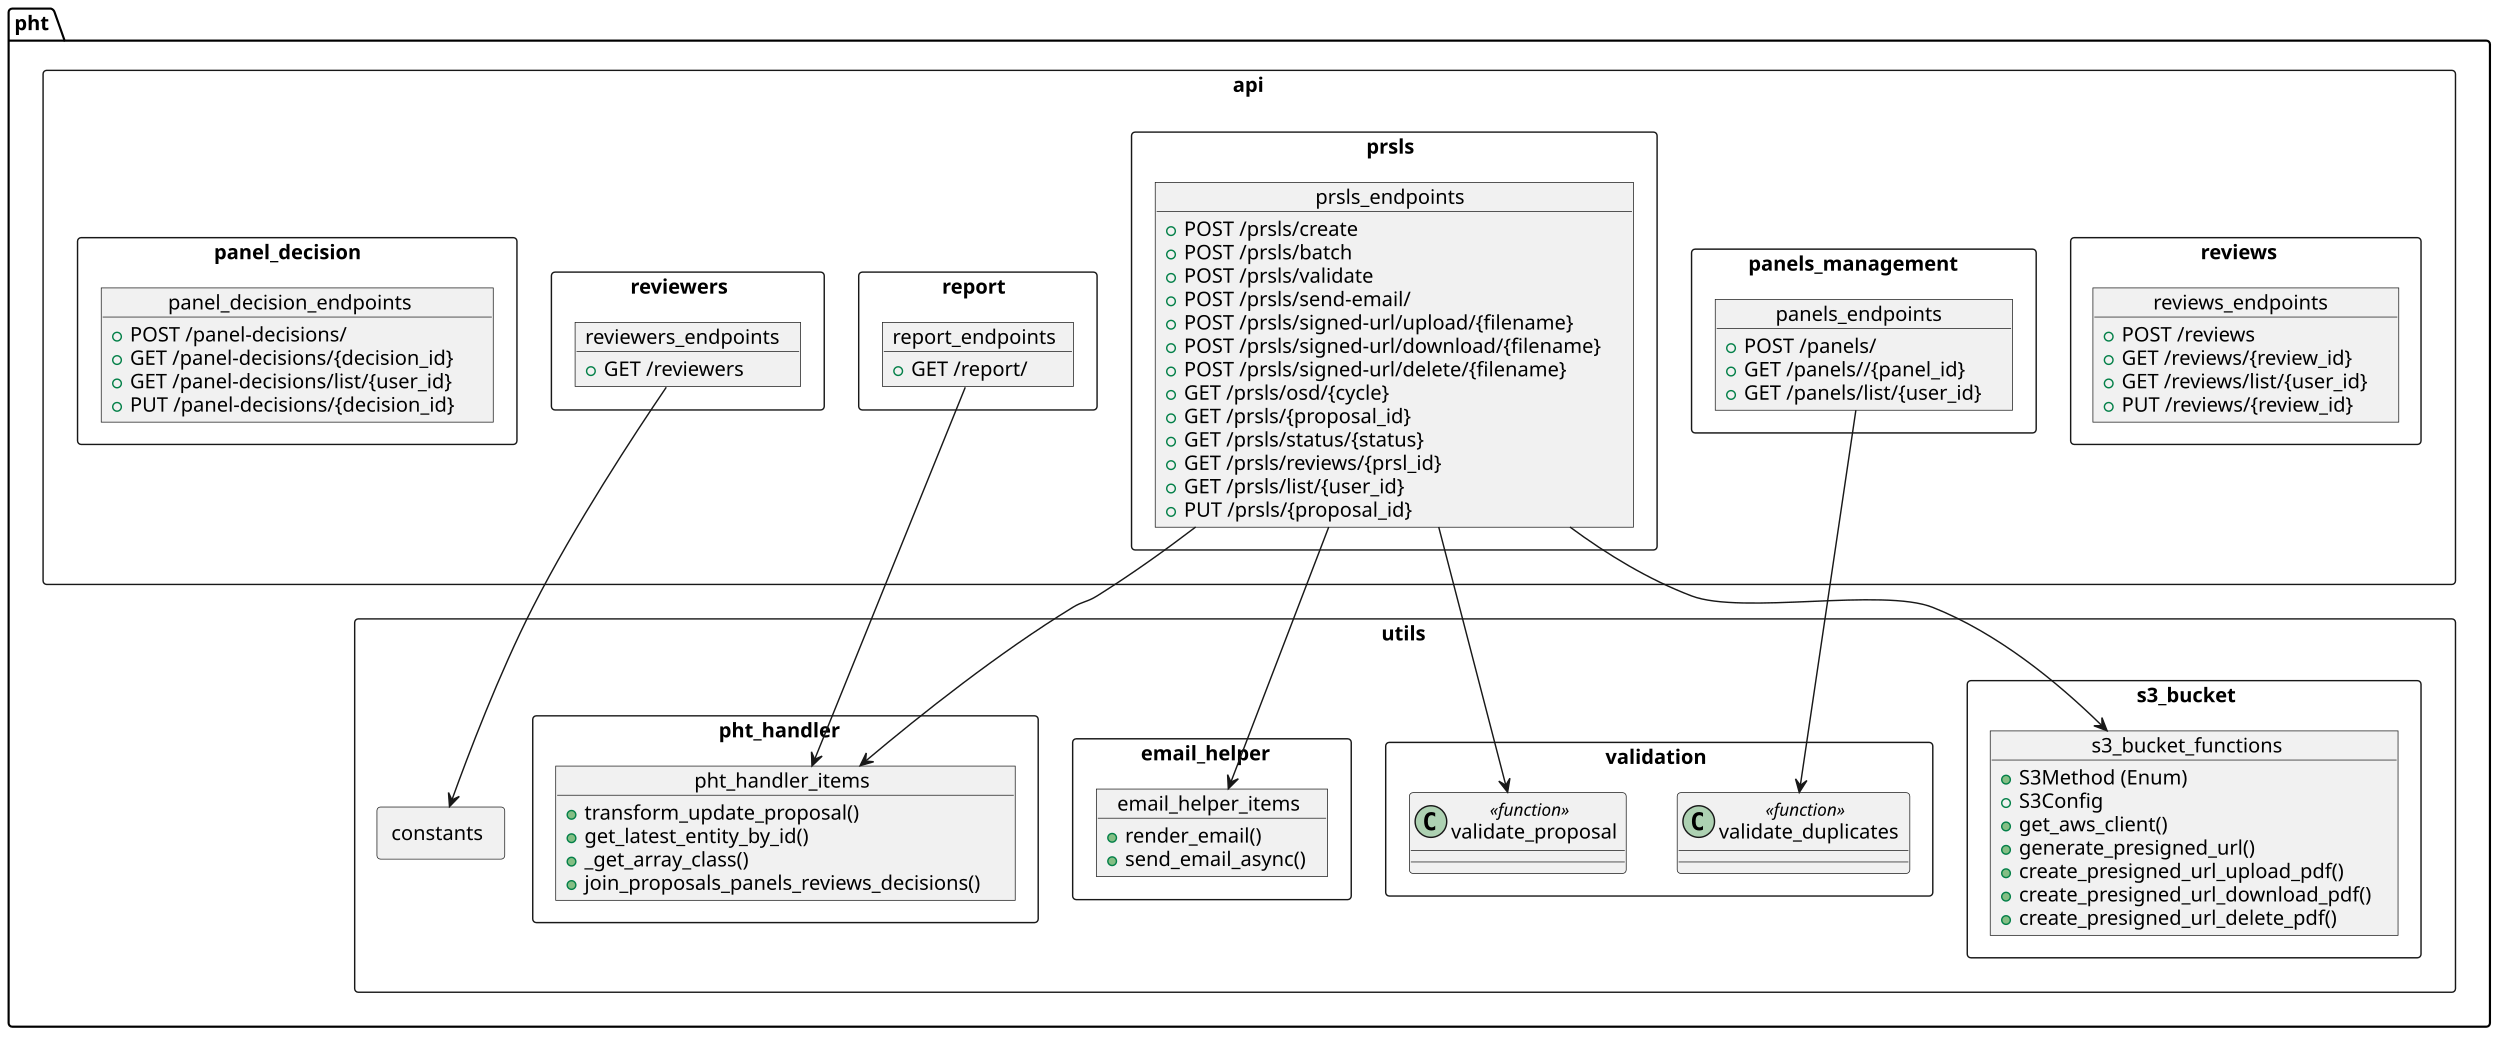
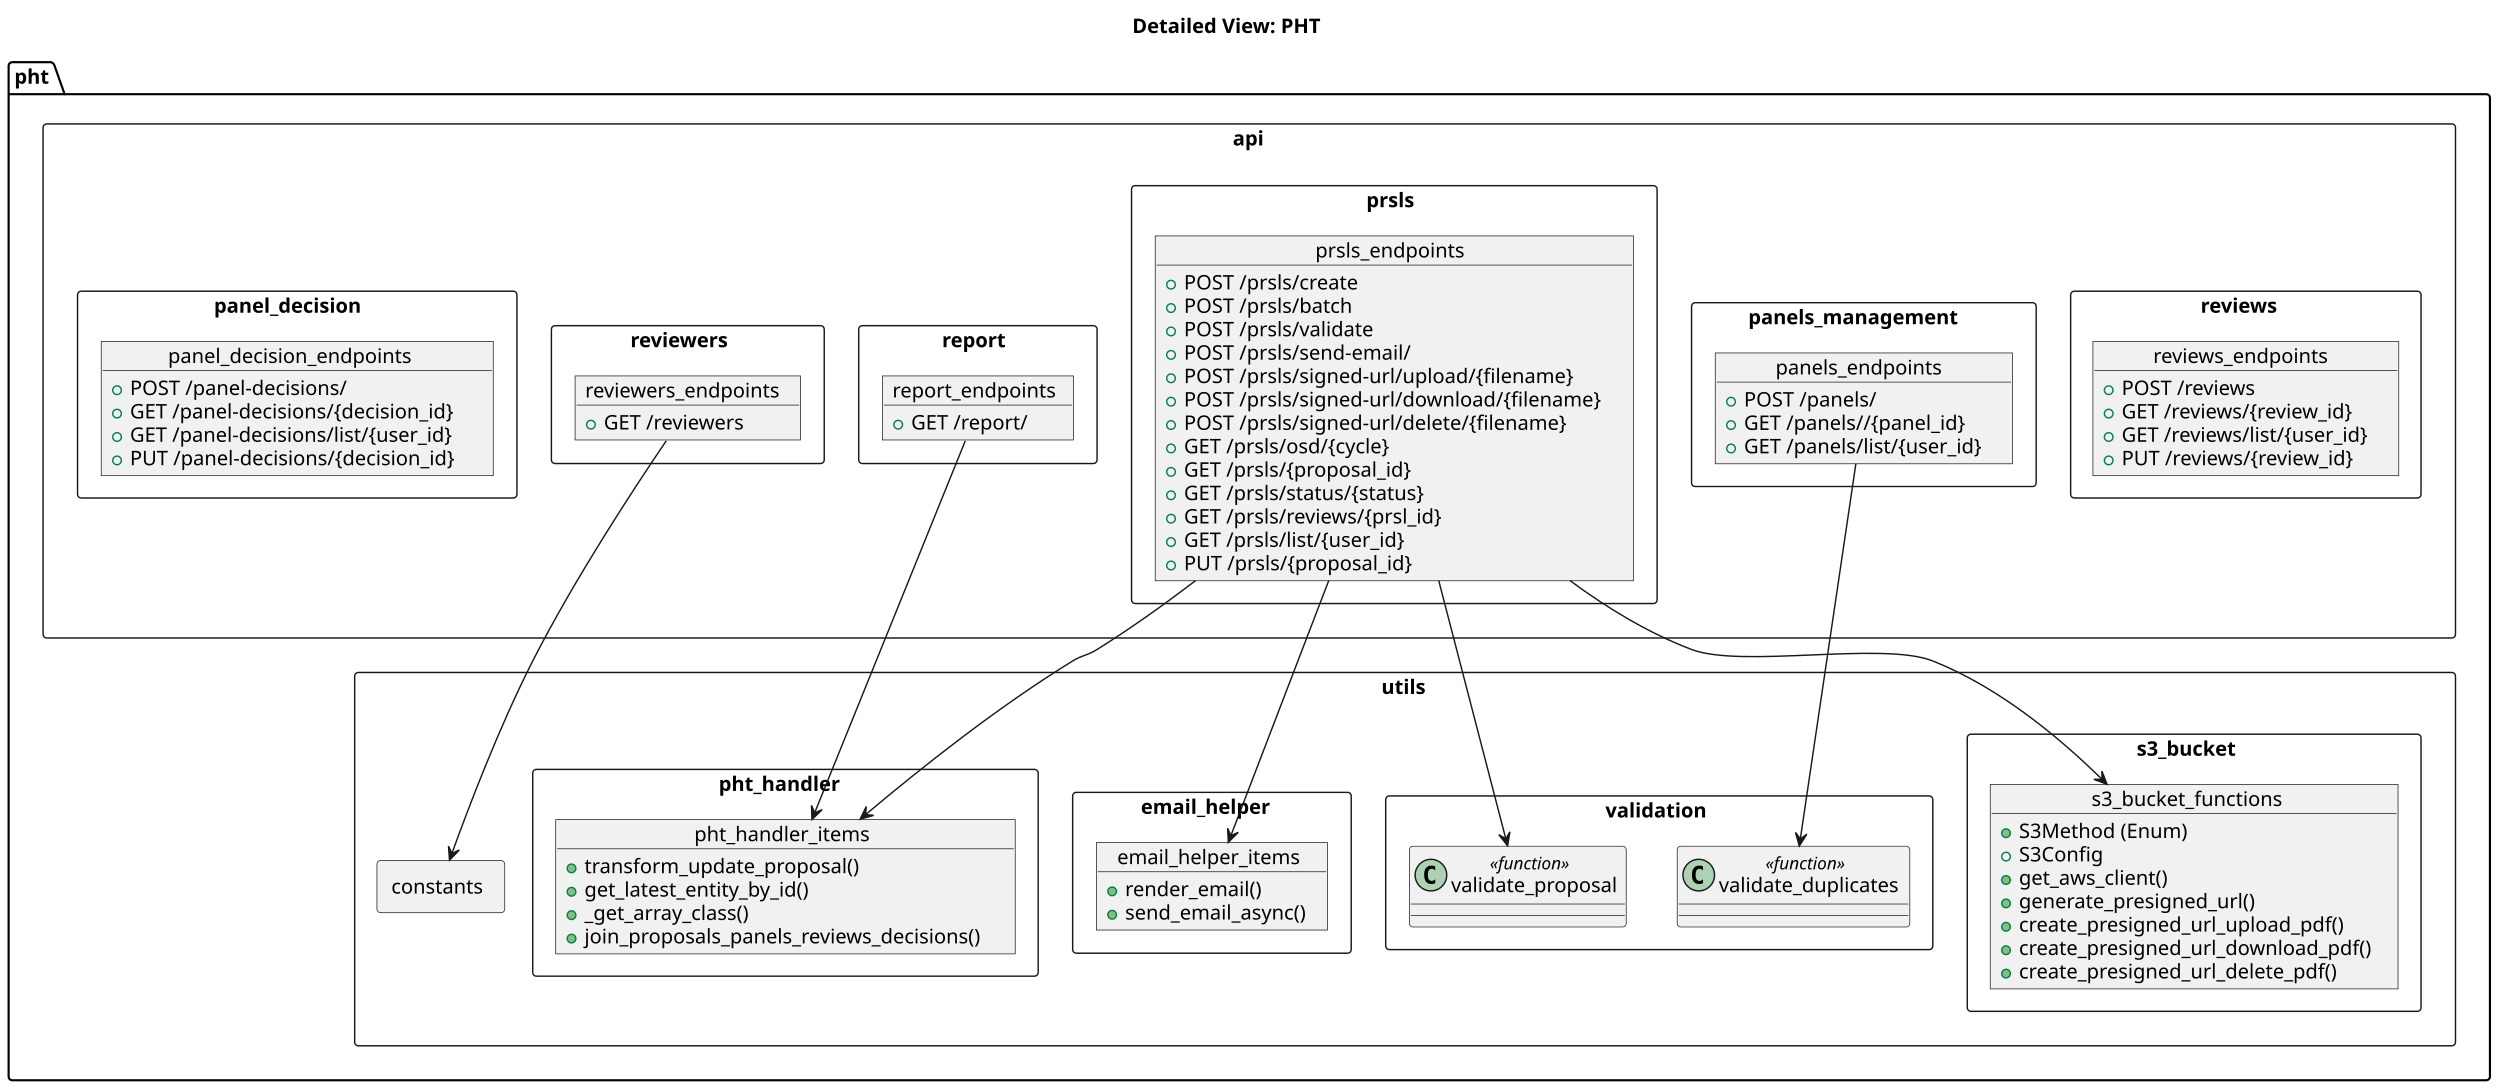
- <svg xmlns="http://www.w3.org/2000/svg" contentStyleType="text/css" height="722px" preserveAspectRatio="none" style="width:1741px;height:722px;background:#FFFFFF;" version="1.1" viewBox="0 0 1741 722" width="1741px" zoomAndPan="magnify">
+ <svg xmlns="http://www.w3.org/2000/svg" contentStyleType="text/css" height="759px" preserveAspectRatio="none" style="width:1741px;height:759px;background:#FFFFFF;" version="1.1" viewBox="0 0 1741 759" width="1741px" zoomAndPan="magnify">
  <defs />
  <g>
+     <text fill="#000000" font-family="sans-serif" font-size="14" font-weight="bold" lengthAdjust="spacing" textLength="150" x="788.5" y="22.995">Detailed View: PHT</text>
    <g id="cluster_pht_pkg">
-       <path d="M8.5,6 L35.5,6 A3.75,3.75 0 0 1 38,8.5 L45,28.297 L1731.5,28.297 A2.5,2.5 0 0 1 1734,30.797 L1734,712.5 A2.5,2.5 0 0 1 1731.5,715 L8.5,715 A2.5,2.5 0 0 1 6,712.5 L6,8.5 A2.5,2.5 0 0 1 8.5,6 " fill="none" style="stroke:#000000;stroke-width:1.5;" />
-       <line style="stroke:#000000;stroke-width:1.5;" x1="6" x2="45" y1="28.297" y2="28.297" />
-       <text fill="#000000" font-family="sans-serif" font-size="14" font-weight="bold" lengthAdjust="spacing" textLength="26" x="10" y="20.995">pht</text>
+       <path d="M8.5,43.297 L35.5,43.297 A3.75,3.75 0 0 1 38,45.797 L45,65.594 L1731.5,65.594 A2.5,2.5 0 0 1 1734,68.094 L1734,749.797 A2.5,2.5 0 0 1 1731.5,752.297 L8.5,752.297 A2.5,2.5 0 0 1 6,749.797 L6,45.797 A2.5,2.5 0 0 1 8.5,43.297 " fill="none" style="stroke:#000000;stroke-width:1.5;" />
+       <line style="stroke:#000000;stroke-width:1.5;" x1="6" x2="45" y1="65.594" y2="65.594" />
+       <text fill="#000000" font-family="sans-serif" font-size="14" font-weight="bold" lengthAdjust="spacing" textLength="26" x="10" y="58.292">pht</text>
    </g>
    <g id="cluster_api">
-       <rect fill="none" height="358" rx="2.5" ry="2.5" style="stroke:#181818;stroke-width:1.0;" width="1680" x="30" y="49" />
-       <text fill="#000000" font-family="sans-serif" font-size="14" font-weight="bold" lengthAdjust="spacing" textLength="23" x="858.5" y="63.995">api</text>
+       <rect fill="none" height="358" rx="2.5" ry="2.5" style="stroke:#181818;stroke-width:1.0;" width="1680" x="30" y="86.297" />
+       <text fill="#000000" font-family="sans-serif" font-size="14" font-weight="bold" lengthAdjust="spacing" textLength="23" x="858.5" y="101.292">api</text>
    </g>
    <g id="cluster_panel_decision">
-       <rect fill="none" height="144" rx="2.5" ry="2.5" style="stroke:#181818;stroke-width:1.0;" width="306" x="54" y="165.5" />
-       <text fill="#000000" font-family="sans-serif" font-size="14" font-weight="bold" lengthAdjust="spacing" textLength="116" x="149" y="180.495">panel_decision</text>
+       <rect fill="none" height="144" rx="2.5" ry="2.5" style="stroke:#181818;stroke-width:1.0;" width="306" x="54" y="202.797" />
+       <text fill="#000000" font-family="sans-serif" font-size="14" font-weight="bold" lengthAdjust="spacing" textLength="116" x="149" y="217.792">panel_decision</text>
    </g>
    <g id="cluster_panels_management">
-       <rect fill="none" height="128" rx="2.5" ry="2.5" style="stroke:#181818;stroke-width:1.0;" width="240" x="1178" y="173.5" />
-       <text fill="#000000" font-family="sans-serif" font-size="14" font-weight="bold" lengthAdjust="spacing" textLength="161" x="1217.5" y="188.495">panels_management</text>
+       <rect fill="none" height="128" rx="2.5" ry="2.5" style="stroke:#181818;stroke-width:1.0;" width="240" x="1178" y="210.797" />
+       <text fill="#000000" font-family="sans-serif" font-size="14" font-weight="bold" lengthAdjust="spacing" textLength="161" x="1217.5" y="225.792">panels_management</text>
    </g>
    <g id="cluster_prsls">
-       <rect fill="none" height="291" rx="2.5" ry="2.5" style="stroke:#181818;stroke-width:1.0;" width="366" x="788" y="92" />
-       <text fill="#000000" font-family="sans-serif" font-size="14" font-weight="bold" lengthAdjust="spacing" textLength="39" x="951.5" y="106.995">prsls</text>
+       <rect fill="none" height="291" rx="2.5" ry="2.5" style="stroke:#181818;stroke-width:1.0;" width="366" x="788" y="129.297" />
+       <text fill="#000000" font-family="sans-serif" font-size="14" font-weight="bold" lengthAdjust="spacing" textLength="39" x="951.5" y="144.292">prsls</text>
    </g>
    <g id="cluster_report">
-       <rect fill="none" height="96" rx="2.5" ry="2.5" style="stroke:#181818;stroke-width:1.0;" width="166" x="598" y="189.5" />
-       <text fill="#000000" font-family="sans-serif" font-size="14" font-weight="bold" lengthAdjust="spacing" textLength="50" x="656" y="204.495">report</text>
+       <rect fill="none" height="96" rx="2.5" ry="2.5" style="stroke:#181818;stroke-width:1.0;" width="166" x="598" y="226.797" />
+       <text fill="#000000" font-family="sans-serif" font-size="14" font-weight="bold" lengthAdjust="spacing" textLength="50" x="656" y="241.792">report</text>
    </g>
    <g id="cluster_reviewers">
-       <rect fill="none" height="96" rx="2.5" ry="2.5" style="stroke:#181818;stroke-width:1.0;" width="190" x="384" y="189.5" />
-       <text fill="#000000" font-family="sans-serif" font-size="14" font-weight="bold" lengthAdjust="spacing" textLength="80" x="439" y="204.495">reviewers</text>
+       <rect fill="none" height="96" rx="2.5" ry="2.5" style="stroke:#181818;stroke-width:1.0;" width="190" x="384" y="226.797" />
+       <text fill="#000000" font-family="sans-serif" font-size="14" font-weight="bold" lengthAdjust="spacing" textLength="80" x="439" y="241.792">reviewers</text>
    </g>
    <g id="cluster_reviews">
-       <rect fill="none" height="144" rx="2.5" ry="2.5" style="stroke:#181818;stroke-width:1.0;" width="244" x="1442" y="165.5" />
-       <text fill="#000000" font-family="sans-serif" font-size="14" font-weight="bold" lengthAdjust="spacing" textLength="63" x="1532.5" y="180.495">reviews</text>
+       <rect fill="none" height="144" rx="2.5" ry="2.5" style="stroke:#181818;stroke-width:1.0;" width="244" x="1442" y="202.797" />
+       <text fill="#000000" font-family="sans-serif" font-size="14" font-weight="bold" lengthAdjust="spacing" textLength="63" x="1532.5" y="217.792">reviews</text>
    </g>
    <g id="cluster_utils">
-       <rect fill="none" height="260" rx="2.5" ry="2.5" style="stroke:#181818;stroke-width:1.0;" width="1463" x="247" y="431" />
-       <text fill="#000000" font-family="sans-serif" font-size="14" font-weight="bold" lengthAdjust="spacing" textLength="33" x="962" y="445.995">utils</text>
+       <rect fill="none" height="260" rx="2.5" ry="2.5" style="stroke:#181818;stroke-width:1.0;" width="1463" x="247" y="468.297" />
+       <text fill="#000000" font-family="sans-serif" font-size="14" font-weight="bold" lengthAdjust="spacing" textLength="33" x="962" y="483.292">utils</text>
    </g>
    <g id="cluster_email_helper">
-       <rect fill="none" height="112" rx="2.5" ry="2.5" style="stroke:#181818;stroke-width:1.0;" width="194" x="747" y="514.5" />
-       <text fill="#000000" font-family="sans-serif" font-size="14" font-weight="bold" lengthAdjust="spacing" textLength="99" x="794.5" y="529.495">email_helper</text>
+       <rect fill="none" height="112" rx="2.5" ry="2.5" style="stroke:#181818;stroke-width:1.0;" width="194" x="747" y="551.797" />
+       <text fill="#000000" font-family="sans-serif" font-size="14" font-weight="bold" lengthAdjust="spacing" textLength="99" x="794.5" y="566.792">email_helper</text>
    </g>
    <g id="cluster_pht_handler">
-       <rect fill="none" height="144" rx="2.5" ry="2.5" style="stroke:#181818;stroke-width:1.0;" width="352" x="371" y="498.5" />
-       <text fill="#000000" font-family="sans-serif" font-size="14" font-weight="bold" lengthAdjust="spacing" textLength="93" x="500.5" y="513.495">pht_handler</text>
+       <rect fill="none" height="144" rx="2.5" ry="2.5" style="stroke:#181818;stroke-width:1.0;" width="352" x="371" y="535.797" />
+       <text fill="#000000" font-family="sans-serif" font-size="14" font-weight="bold" lengthAdjust="spacing" textLength="93" x="500.5" y="550.792">pht_handler</text>
    </g>
    <g id="cluster_s3_bucket">
-       <rect fill="none" height="193" rx="2.5" ry="2.5" style="stroke:#181818;stroke-width:1.0;" width="316" x="1370" y="474" />
-       <text fill="#000000" font-family="sans-serif" font-size="14" font-weight="bold" lengthAdjust="spacing" textLength="80" x="1488" y="488.995">s3_bucket</text>
+       <rect fill="none" height="193" rx="2.5" ry="2.5" style="stroke:#181818;stroke-width:1.0;" width="316" x="1370" y="511.297" />
+       <text fill="#000000" font-family="sans-serif" font-size="14" font-weight="bold" lengthAdjust="spacing" textLength="80" x="1488" y="526.292">s3_bucket</text>
    </g>
    <g id="cluster_validation">
-       <rect fill="none" height="107" rx="2.5" ry="2.5" style="stroke:#181818;stroke-width:1.0;" width="381" x="965" y="517" />
-       <text fill="#000000" font-family="sans-serif" font-size="14" font-weight="bold" lengthAdjust="spacing" textLength="75" x="1118" y="531.995">validation</text>
+       <rect fill="none" height="107" rx="2.5" ry="2.5" style="stroke:#181818;stroke-width:1.0;" width="381" x="965" y="554.297" />
+       <text fill="#000000" font-family="sans-serif" font-size="14" font-weight="bold" lengthAdjust="spacing" textLength="75" x="1118" y="569.292">validation</text>
    </g>
    <g id="elem_panel_decision_endpoints">
-       <rect fill="#F1F1F1" height="93.484" style="stroke:#181818;stroke-width:0.5;" width="273" x="70.5" y="200.5" />
-       <text fill="#000000" font-family="sans-serif" font-size="14" lengthAdjust="spacing" textLength="180" x="117" y="215.495">panel_decision_endpoints</text>
-       <line style="stroke:#181818;stroke-width:0.5;" x1="71.5" x2="342.5" y1="220.797" y2="220.797" />
-       <ellipse cx="81.5" cy="234.445" fill="none" rx="3" ry="3" style="stroke:#038048;stroke-width:1.0;" />
-       <text fill="#000000" font-family="sans-serif" font-size="14" lengthAdjust="spacing" textLength="161" x="90.5" y="237.792">POST /panel-decisions/</text>
-       <ellipse cx="81.5" cy="250.742" fill="none" rx="3" ry="3" style="stroke:#038048;stroke-width:1.0;" />
-       <text fill="#000000" font-family="sans-serif" font-size="14" lengthAdjust="spacing" textLength="247" x="90.5" y="254.089">GET /panel-decisions/{decision_id}</text>
-       <ellipse cx="81.5" cy="267.039" fill="none" rx="3" ry="3" style="stroke:#038048;stroke-width:1.0;" />
-       <text fill="#000000" font-family="sans-serif" font-size="14" lengthAdjust="spacing" textLength="244" x="90.5" y="270.386">GET /panel-decisions/list/{user_id}</text>
-       <ellipse cx="81.5" cy="283.336" fill="none" rx="3" ry="3" style="stroke:#038048;stroke-width:1.0;" />
-       <text fill="#000000" font-family="sans-serif" font-size="14" lengthAdjust="spacing" textLength="246" x="90.5" y="286.683">PUT /panel-decisions/{decision_id}</text>
+       <rect fill="#F1F1F1" height="93.484" style="stroke:#181818;stroke-width:0.5;" width="273" x="70.5" y="237.797" />
+       <text fill="#000000" font-family="sans-serif" font-size="14" lengthAdjust="spacing" textLength="180" x="117" y="252.792">panel_decision_endpoints</text>
+       <line style="stroke:#181818;stroke-width:0.5;" x1="71.5" x2="342.5" y1="258.094" y2="258.094" />
+       <ellipse cx="81.5" cy="271.742" fill="none" rx="3" ry="3" style="stroke:#038048;stroke-width:1.0;" />
+       <text fill="#000000" font-family="sans-serif" font-size="14" lengthAdjust="spacing" textLength="161" x="90.5" y="275.089">POST /panel-decisions/</text>
+       <ellipse cx="81.5" cy="288.039" fill="none" rx="3" ry="3" style="stroke:#038048;stroke-width:1.0;" />
+       <text fill="#000000" font-family="sans-serif" font-size="14" lengthAdjust="spacing" textLength="247" x="90.5" y="291.386">GET /panel-decisions/{decision_id}</text>
+       <ellipse cx="81.5" cy="304.336" fill="none" rx="3" ry="3" style="stroke:#038048;stroke-width:1.0;" />
+       <text fill="#000000" font-family="sans-serif" font-size="14" lengthAdjust="spacing" textLength="244" x="90.5" y="307.683">GET /panel-decisions/list/{user_id}</text>
+       <ellipse cx="81.5" cy="320.633" fill="none" rx="3" ry="3" style="stroke:#038048;stroke-width:1.0;" />
+       <text fill="#000000" font-family="sans-serif" font-size="14" lengthAdjust="spacing" textLength="246" x="90.5" y="323.979">PUT /panel-decisions/{decision_id}</text>
    </g>
    <g id="elem_panels_endpoints">
-       <rect fill="#F1F1F1" height="77.188" style="stroke:#181818;stroke-width:0.5;" width="207" x="1194.5" y="208.5" />
-       <text fill="#000000" font-family="sans-serif" font-size="14" lengthAdjust="spacing" textLength="123" x="1236.5" y="223.495">panels_endpoints</text>
-       <line style="stroke:#181818;stroke-width:0.5;" x1="1195.5" x2="1400.5" y1="228.797" y2="228.797" />
-       <ellipse cx="1205.5" cy="242.445" fill="none" rx="3" ry="3" style="stroke:#038048;stroke-width:1.0;" />
-       <text fill="#000000" font-family="sans-serif" font-size="14" lengthAdjust="spacing" textLength="98" x="1214.5" y="245.792">POST /panels/</text>
-       <ellipse cx="1205.5" cy="258.742" fill="none" rx="3" ry="3" style="stroke:#038048;stroke-width:1.0;" />
-       <text fill="#000000" font-family="sans-serif" font-size="14" lengthAdjust="spacing" textLength="169" x="1214.5" y="262.089">GET /panels//{panel_id}</text>
-       <ellipse cx="1205.5" cy="275.039" fill="none" rx="3" ry="3" style="stroke:#038048;stroke-width:1.0;" />
-       <text fill="#000000" font-family="sans-serif" font-size="14" lengthAdjust="spacing" textLength="181" x="1214.5" y="278.386">GET /panels/list/{user_id}</text>
+       <rect fill="#F1F1F1" height="77.188" style="stroke:#181818;stroke-width:0.5;" width="207" x="1194.5" y="245.797" />
+       <text fill="#000000" font-family="sans-serif" font-size="14" lengthAdjust="spacing" textLength="123" x="1236.5" y="260.792">panels_endpoints</text>
+       <line style="stroke:#181818;stroke-width:0.5;" x1="1195.5" x2="1400.5" y1="266.094" y2="266.094" />
+       <ellipse cx="1205.5" cy="279.742" fill="none" rx="3" ry="3" style="stroke:#038048;stroke-width:1.0;" />
+       <text fill="#000000" font-family="sans-serif" font-size="14" lengthAdjust="spacing" textLength="98" x="1214.5" y="283.089">POST /panels/</text>
+       <ellipse cx="1205.5" cy="296.039" fill="none" rx="3" ry="3" style="stroke:#038048;stroke-width:1.0;" />
+       <text fill="#000000" font-family="sans-serif" font-size="14" lengthAdjust="spacing" textLength="169" x="1214.5" y="299.386">GET /panels//{panel_id}</text>
+       <ellipse cx="1205.5" cy="312.336" fill="none" rx="3" ry="3" style="stroke:#038048;stroke-width:1.0;" />
+       <text fill="#000000" font-family="sans-serif" font-size="14" lengthAdjust="spacing" textLength="181" x="1214.5" y="315.683">GET /panels/list/{user_id}</text>
    </g>
    <g id="elem_prsls_endpoints">
-       <rect fill="#F1F1F1" height="240.156" style="stroke:#181818;stroke-width:0.5;" width="333" x="804.5" y="127" />
-       <text fill="#000000" font-family="sans-serif" font-size="14" lengthAdjust="spacing" textLength="110" x="916" y="141.995">prsls_endpoints</text>
-       <line style="stroke:#181818;stroke-width:0.5;" x1="805.5" x2="1136.5" y1="147.297" y2="147.297" />
-       <ellipse cx="815.5" cy="160.945" fill="none" rx="3" ry="3" style="stroke:#038048;stroke-width:1.0;" />
-       <text fill="#000000" font-family="sans-serif" font-size="14" lengthAdjust="spacing" textLength="129" x="824.5" y="164.292">POST /prsls/create</text>
-       <ellipse cx="815.5" cy="177.242" fill="none" rx="3" ry="3" style="stroke:#038048;stroke-width:1.0;" />
-       <text fill="#000000" font-family="sans-serif" font-size="14" lengthAdjust="spacing" textLength="124" x="824.5" y="180.589">POST /prsls/batch</text>
-       <ellipse cx="815.5" cy="193.539" fill="none" rx="3" ry="3" style="stroke:#038048;stroke-width:1.0;" />
-       <text fill="#000000" font-family="sans-serif" font-size="14" lengthAdjust="spacing" textLength="137" x="824.5" y="196.886">POST /prsls/validate</text>
-       <ellipse cx="815.5" cy="209.836" fill="none" rx="3" ry="3" style="stroke:#038048;stroke-width:1.0;" />
-       <text fill="#000000" font-family="sans-serif" font-size="14" lengthAdjust="spacing" textLength="166" x="824.5" y="213.183">POST /prsls/send-email/</text>
-       <ellipse cx="815.5" cy="226.133" fill="none" rx="3" ry="3" style="stroke:#038048;stroke-width:1.0;" />
-       <text fill="#000000" font-family="sans-serif" font-size="14" lengthAdjust="spacing" textLength="287" x="824.5" y="229.48">POST /prsls/signed-url/upload/{filename}</text>
-       <ellipse cx="815.5" cy="242.43" fill="none" rx="3" ry="3" style="stroke:#038048;stroke-width:1.0;" />
-       <text fill="#000000" font-family="sans-serif" font-size="14" lengthAdjust="spacing" textLength="307" x="824.5" y="245.776">POST /prsls/signed-url/download/{filename}</text>
-       <ellipse cx="815.5" cy="258.727" fill="none" rx="3" ry="3" style="stroke:#038048;stroke-width:1.0;" />
-       <text fill="#000000" font-family="sans-serif" font-size="14" lengthAdjust="spacing" textLength="284" x="824.5" y="262.073">POST /prsls/signed-url/delete/{filename}</text>
-       <ellipse cx="815.5" cy="275.023" fill="none" rx="3" ry="3" style="stroke:#038048;stroke-width:1.0;" />
-       <text fill="#000000" font-family="sans-serif" font-size="14" lengthAdjust="spacing" textLength="160" x="824.5" y="278.37">GET /prsls/osd/{cycle}</text>
-       <ellipse cx="815.5" cy="291.32" fill="none" rx="3" ry="3" style="stroke:#038048;stroke-width:1.0;" />
-       <text fill="#000000" font-family="sans-serif" font-size="14" lengthAdjust="spacing" textLength="173" x="824.5" y="294.667">GET /prsls/{proposal_id}</text>
-       <ellipse cx="815.5" cy="307.617" fill="none" rx="3" ry="3" style="stroke:#038048;stroke-width:1.0;" />
-       <text fill="#000000" font-family="sans-serif" font-size="14" lengthAdjust="spacing" textLength="185" x="824.5" y="310.964">GET /prsls/status/{status}</text>
-       <ellipse cx="815.5" cy="323.914" fill="none" rx="3" ry="3" style="stroke:#038048;stroke-width:1.0;" />
-       <text fill="#000000" font-family="sans-serif" font-size="14" lengthAdjust="spacing" textLength="195" x="824.5" y="327.261">GET /prsls/reviews/{prsl_id}</text>
-       <ellipse cx="815.5" cy="340.211" fill="none" rx="3" ry="3" style="stroke:#038048;stroke-width:1.0;" />
-       <text fill="#000000" font-family="sans-serif" font-size="14" lengthAdjust="spacing" textLength="168" x="824.5" y="343.558">GET /prsls/list/{user_id}</text>
-       <ellipse cx="815.5" cy="356.508" fill="none" rx="3" ry="3" style="stroke:#038048;stroke-width:1.0;" />
-       <text fill="#000000" font-family="sans-serif" font-size="14" lengthAdjust="spacing" textLength="172" x="824.5" y="359.854">PUT /prsls/{proposal_id}</text>
+       <rect fill="#F1F1F1" height="240.156" style="stroke:#181818;stroke-width:0.5;" width="333" x="804.5" y="164.297" />
+       <text fill="#000000" font-family="sans-serif" font-size="14" lengthAdjust="spacing" textLength="110" x="916" y="179.292">prsls_endpoints</text>
+       <line style="stroke:#181818;stroke-width:0.5;" x1="805.5" x2="1136.5" y1="184.594" y2="184.594" />
+       <ellipse cx="815.5" cy="198.242" fill="none" rx="3" ry="3" style="stroke:#038048;stroke-width:1.0;" />
+       <text fill="#000000" font-family="sans-serif" font-size="14" lengthAdjust="spacing" textLength="129" x="824.5" y="201.589">POST /prsls/create</text>
+       <ellipse cx="815.5" cy="214.539" fill="none" rx="3" ry="3" style="stroke:#038048;stroke-width:1.0;" />
+       <text fill="#000000" font-family="sans-serif" font-size="14" lengthAdjust="spacing" textLength="124" x="824.5" y="217.886">POST /prsls/batch</text>
+       <ellipse cx="815.5" cy="230.836" fill="none" rx="3" ry="3" style="stroke:#038048;stroke-width:1.0;" />
+       <text fill="#000000" font-family="sans-serif" font-size="14" lengthAdjust="spacing" textLength="137" x="824.5" y="234.183">POST /prsls/validate</text>
+       <ellipse cx="815.5" cy="247.133" fill="none" rx="3" ry="3" style="stroke:#038048;stroke-width:1.0;" />
+       <text fill="#000000" font-family="sans-serif" font-size="14" lengthAdjust="spacing" textLength="166" x="824.5" y="250.48">POST /prsls/send-email/</text>
+       <ellipse cx="815.5" cy="263.43" fill="none" rx="3" ry="3" style="stroke:#038048;stroke-width:1.0;" />
+       <text fill="#000000" font-family="sans-serif" font-size="14" lengthAdjust="spacing" textLength="287" x="824.5" y="266.776">POST /prsls/signed-url/upload/{filename}</text>
+       <ellipse cx="815.5" cy="279.727" fill="none" rx="3" ry="3" style="stroke:#038048;stroke-width:1.0;" />
+       <text fill="#000000" font-family="sans-serif" font-size="14" lengthAdjust="spacing" textLength="307" x="824.5" y="283.073">POST /prsls/signed-url/download/{filename}</text>
+       <ellipse cx="815.5" cy="296.023" fill="none" rx="3" ry="3" style="stroke:#038048;stroke-width:1.0;" />
+       <text fill="#000000" font-family="sans-serif" font-size="14" lengthAdjust="spacing" textLength="284" x="824.5" y="299.37">POST /prsls/signed-url/delete/{filename}</text>
+       <ellipse cx="815.5" cy="312.32" fill="none" rx="3" ry="3" style="stroke:#038048;stroke-width:1.0;" />
+       <text fill="#000000" font-family="sans-serif" font-size="14" lengthAdjust="spacing" textLength="160" x="824.5" y="315.667">GET /prsls/osd/{cycle}</text>
+       <ellipse cx="815.5" cy="328.617" fill="none" rx="3" ry="3" style="stroke:#038048;stroke-width:1.0;" />
+       <text fill="#000000" font-family="sans-serif" font-size="14" lengthAdjust="spacing" textLength="173" x="824.5" y="331.964">GET /prsls/{proposal_id}</text>
+       <ellipse cx="815.5" cy="344.914" fill="none" rx="3" ry="3" style="stroke:#038048;stroke-width:1.0;" />
+       <text fill="#000000" font-family="sans-serif" font-size="14" lengthAdjust="spacing" textLength="185" x="824.5" y="348.261">GET /prsls/status/{status}</text>
+       <ellipse cx="815.5" cy="361.211" fill="none" rx="3" ry="3" style="stroke:#038048;stroke-width:1.0;" />
+       <text fill="#000000" font-family="sans-serif" font-size="14" lengthAdjust="spacing" textLength="195" x="824.5" y="364.558">GET /prsls/reviews/{prsl_id}</text>
+       <ellipse cx="815.5" cy="377.508" fill="none" rx="3" ry="3" style="stroke:#038048;stroke-width:1.0;" />
+       <text fill="#000000" font-family="sans-serif" font-size="14" lengthAdjust="spacing" textLength="168" x="824.5" y="380.854">GET /prsls/list/{user_id}</text>
+       <ellipse cx="815.5" cy="393.805" fill="none" rx="3" ry="3" style="stroke:#038048;stroke-width:1.0;" />
+       <text fill="#000000" font-family="sans-serif" font-size="14" lengthAdjust="spacing" textLength="172" x="824.5" y="397.151">PUT /prsls/{proposal_id}</text>
    </g>
    <g id="elem_report_endpoints">
-       <rect fill="#F1F1F1" height="44.594" style="stroke:#181818;stroke-width:0.5;" width="133" x="614.5" y="224.5" />
-       <text fill="#000000" font-family="sans-serif" font-size="14" lengthAdjust="spacing" textLength="119" x="621.5" y="239.495">report_endpoints</text>
-       <line style="stroke:#181818;stroke-width:0.5;" x1="615.5" x2="746.5" y1="244.797" y2="244.797" />
-       <ellipse cx="625.5" cy="258.445" fill="none" rx="3" ry="3" style="stroke:#038048;stroke-width:1.0;" />
-       <text fill="#000000" font-family="sans-serif" font-size="14" lengthAdjust="spacing" textLength="85" x="634.5" y="261.792">GET /report/</text>
+       <rect fill="#F1F1F1" height="44.594" style="stroke:#181818;stroke-width:0.5;" width="133" x="614.5" y="261.797" />
+       <text fill="#000000" font-family="sans-serif" font-size="14" lengthAdjust="spacing" textLength="119" x="621.5" y="276.792">report_endpoints</text>
+       <line style="stroke:#181818;stroke-width:0.5;" x1="615.5" x2="746.5" y1="282.094" y2="282.094" />
+       <ellipse cx="625.5" cy="295.742" fill="none" rx="3" ry="3" style="stroke:#038048;stroke-width:1.0;" />
+       <text fill="#000000" font-family="sans-serif" font-size="14" lengthAdjust="spacing" textLength="85" x="634.5" y="299.089">GET /report/</text>
    </g>
    <g id="elem_reviewers_endpoints">
-       <rect fill="#F1F1F1" height="44.594" style="stroke:#181818;stroke-width:0.5;" width="157" x="400.5" y="224.5" />
-       <text fill="#000000" font-family="sans-serif" font-size="14" lengthAdjust="spacing" textLength="143" x="407.5" y="239.495">reviewers_endpoints</text>
-       <line style="stroke:#181818;stroke-width:0.5;" x1="401.5" x2="556.5" y1="244.797" y2="244.797" />
-       <ellipse cx="411.5" cy="258.445" fill="none" rx="3" ry="3" style="stroke:#038048;stroke-width:1.0;" />
-       <text fill="#000000" font-family="sans-serif" font-size="14" lengthAdjust="spacing" textLength="104" x="420.5" y="261.792">GET /reviewers</text>
+       <rect fill="#F1F1F1" height="44.594" style="stroke:#181818;stroke-width:0.5;" width="157" x="400.5" y="261.797" />
+       <text fill="#000000" font-family="sans-serif" font-size="14" lengthAdjust="spacing" textLength="143" x="407.5" y="276.792">reviewers_endpoints</text>
+       <line style="stroke:#181818;stroke-width:0.5;" x1="401.5" x2="556.5" y1="282.094" y2="282.094" />
+       <ellipse cx="411.5" cy="295.742" fill="none" rx="3" ry="3" style="stroke:#038048;stroke-width:1.0;" />
+       <text fill="#000000" font-family="sans-serif" font-size="14" lengthAdjust="spacing" textLength="104" x="420.5" y="299.089">GET /reviewers</text>
    </g>
    <g id="elem_reviews_endpoints">
-       <rect fill="#F1F1F1" height="93.484" style="stroke:#181818;stroke-width:0.5;" width="213" x="1457.5" y="200.5" />
-       <text fill="#000000" font-family="sans-serif" font-size="14" lengthAdjust="spacing" textLength="129" x="1499.5" y="215.495">reviews_endpoints</text>
-       <line style="stroke:#181818;stroke-width:0.5;" x1="1458.5" x2="1669.5" y1="220.797" y2="220.797" />
-       <ellipse cx="1468.5" cy="234.445" fill="none" rx="3" ry="3" style="stroke:#038048;stroke-width:1.0;" />
-       <text fill="#000000" font-family="sans-serif" font-size="14" lengthAdjust="spacing" textLength="99" x="1477.5" y="237.792">POST /reviews</text>
-       <ellipse cx="1468.5" cy="250.742" fill="none" rx="3" ry="3" style="stroke:#038048;stroke-width:1.0;" />
-       <text fill="#000000" font-family="sans-serif" font-size="14" lengthAdjust="spacing" textLength="176" x="1477.5" y="254.089">GET /reviews/{review_id}</text>
-       <ellipse cx="1468.5" cy="267.039" fill="none" rx="3" ry="3" style="stroke:#038048;stroke-width:1.0;" />
-       <text fill="#000000" font-family="sans-serif" font-size="14" lengthAdjust="spacing" textLength="187" x="1477.5" y="270.386">GET /reviews/list/{user_id}</text>
-       <ellipse cx="1468.5" cy="283.336" fill="none" rx="3" ry="3" style="stroke:#038048;stroke-width:1.0;" />
-       <text fill="#000000" font-family="sans-serif" font-size="14" lengthAdjust="spacing" textLength="175" x="1477.5" y="286.683">PUT /reviews/{review_id}</text>
+       <rect fill="#F1F1F1" height="93.484" style="stroke:#181818;stroke-width:0.5;" width="213" x="1457.5" y="237.797" />
+       <text fill="#000000" font-family="sans-serif" font-size="14" lengthAdjust="spacing" textLength="129" x="1499.5" y="252.792">reviews_endpoints</text>
+       <line style="stroke:#181818;stroke-width:0.5;" x1="1458.5" x2="1669.5" y1="258.094" y2="258.094" />
+       <ellipse cx="1468.5" cy="271.742" fill="none" rx="3" ry="3" style="stroke:#038048;stroke-width:1.0;" />
+       <text fill="#000000" font-family="sans-serif" font-size="14" lengthAdjust="spacing" textLength="99" x="1477.5" y="275.089">POST /reviews</text>
+       <ellipse cx="1468.5" cy="288.039" fill="none" rx="3" ry="3" style="stroke:#038048;stroke-width:1.0;" />
+       <text fill="#000000" font-family="sans-serif" font-size="14" lengthAdjust="spacing" textLength="176" x="1477.5" y="291.386">GET /reviews/{review_id}</text>
+       <ellipse cx="1468.5" cy="304.336" fill="none" rx="3" ry="3" style="stroke:#038048;stroke-width:1.0;" />
+       <text fill="#000000" font-family="sans-serif" font-size="14" lengthAdjust="spacing" textLength="187" x="1477.5" y="307.683">GET /reviews/list/{user_id}</text>
+       <ellipse cx="1468.5" cy="320.633" fill="none" rx="3" ry="3" style="stroke:#038048;stroke-width:1.0;" />
+       <text fill="#000000" font-family="sans-serif" font-size="14" lengthAdjust="spacing" textLength="175" x="1477.5" y="323.979">PUT /reviews/{review_id}</text>
    </g>
    <g id="elem_email_helper_items">
-       <rect fill="#F1F1F1" height="60.891" style="stroke:#181818;stroke-width:0.5;" width="161" x="763.5" y="549.5" />
-       <text fill="#000000" font-family="sans-serif" font-size="14" lengthAdjust="spacing" textLength="132" x="778" y="564.495">email_helper_items</text>
-       <line style="stroke:#181818;stroke-width:0.5;" x1="764.5" x2="923.5" y1="569.797" y2="569.797" />
-       <ellipse cx="774.5" cy="583.445" fill="#84BE84" rx="3" ry="3" style="stroke:#038048;stroke-width:1.0;" />
-       <text fill="#000000" font-family="sans-serif" font-size="14" lengthAdjust="spacing" textLength="99" x="783.5" y="586.792">render_email()</text>
-       <ellipse cx="774.5" cy="599.742" fill="#84BE84" rx="3" ry="3" style="stroke:#038048;stroke-width:1.0;" />
-       <text fill="#000000" font-family="sans-serif" font-size="14" lengthAdjust="spacing" textLength="135" x="783.5" y="603.089">send_email_async()</text>
+       <rect fill="#F1F1F1" height="60.891" style="stroke:#181818;stroke-width:0.5;" width="161" x="763.5" y="586.797" />
+       <text fill="#000000" font-family="sans-serif" font-size="14" lengthAdjust="spacing" textLength="132" x="778" y="601.792">email_helper_items</text>
+       <line style="stroke:#181818;stroke-width:0.5;" x1="764.5" x2="923.5" y1="607.094" y2="607.094" />
+       <ellipse cx="774.5" cy="620.742" fill="#84BE84" rx="3" ry="3" style="stroke:#038048;stroke-width:1.0;" />
+       <text fill="#000000" font-family="sans-serif" font-size="14" lengthAdjust="spacing" textLength="99" x="783.5" y="624.089">render_email()</text>
+       <ellipse cx="774.5" cy="637.039" fill="#84BE84" rx="3" ry="3" style="stroke:#038048;stroke-width:1.0;" />
+       <text fill="#000000" font-family="sans-serif" font-size="14" lengthAdjust="spacing" textLength="135" x="783.5" y="640.386">send_email_async()</text>
    </g>
    <g id="elem_pht_handler_items">
-       <rect fill="#F1F1F1" height="93.484" style="stroke:#181818;stroke-width:0.5;" width="320" x="387" y="533.5" />
-       <text fill="#000000" font-family="sans-serif" font-size="14" lengthAdjust="spacing" textLength="127" x="483.5" y="548.495">pht_handler_items</text>
-       <line style="stroke:#181818;stroke-width:0.5;" x1="388" x2="706" y1="553.797" y2="553.797" />
-       <ellipse cx="398" cy="567.445" fill="#84BE84" rx="3" ry="3" style="stroke:#038048;stroke-width:1.0;" />
-       <text fill="#000000" font-family="sans-serif" font-size="14" lengthAdjust="spacing" textLength="199" x="407" y="570.792">transform_update_proposal()</text>
-       <ellipse cx="398" cy="583.742" fill="#84BE84" rx="3" ry="3" style="stroke:#038048;stroke-width:1.0;" />
-       <text fill="#000000" font-family="sans-serif" font-size="14" lengthAdjust="spacing" textLength="165" x="407" y="587.089">get_latest_entity_by_id()</text>
-       <ellipse cx="398" cy="600.039" fill="#84BE84" rx="3" ry="3" style="stroke:#038048;stroke-width:1.0;" />
-       <text fill="#000000" font-family="sans-serif" font-size="14" lengthAdjust="spacing" textLength="122" x="407" y="603.386">_get_array_class()</text>
-       <ellipse cx="398" cy="616.336" fill="#84BE84" rx="3" ry="3" style="stroke:#038048;stroke-width:1.0;" />
-       <text fill="#000000" font-family="sans-serif" font-size="14" lengthAdjust="spacing" textLength="294" x="407" y="619.683">join_proposals_panels_reviews_decisions()</text>
+       <rect fill="#F1F1F1" height="93.484" style="stroke:#181818;stroke-width:0.5;" width="320" x="387" y="570.797" />
+       <text fill="#000000" font-family="sans-serif" font-size="14" lengthAdjust="spacing" textLength="127" x="483.5" y="585.792">pht_handler_items</text>
+       <line style="stroke:#181818;stroke-width:0.5;" x1="388" x2="706" y1="591.094" y2="591.094" />
+       <ellipse cx="398" cy="604.742" fill="#84BE84" rx="3" ry="3" style="stroke:#038048;stroke-width:1.0;" />
+       <text fill="#000000" font-family="sans-serif" font-size="14" lengthAdjust="spacing" textLength="199" x="407" y="608.089">transform_update_proposal()</text>
+       <ellipse cx="398" cy="621.039" fill="#84BE84" rx="3" ry="3" style="stroke:#038048;stroke-width:1.0;" />
+       <text fill="#000000" font-family="sans-serif" font-size="14" lengthAdjust="spacing" textLength="165" x="407" y="624.386">get_latest_entity_by_id()</text>
+       <ellipse cx="398" cy="637.336" fill="#84BE84" rx="3" ry="3" style="stroke:#038048;stroke-width:1.0;" />
+       <text fill="#000000" font-family="sans-serif" font-size="14" lengthAdjust="spacing" textLength="122" x="407" y="640.683">_get_array_class()</text>
+       <ellipse cx="398" cy="653.633" fill="#84BE84" rx="3" ry="3" style="stroke:#038048;stroke-width:1.0;" />
+       <text fill="#000000" font-family="sans-serif" font-size="14" lengthAdjust="spacing" textLength="294" x="407" y="656.98">join_proposals_panels_reviews_decisions()</text>
    </g>
    <g id="elem_s3_bucket_functions">
-       <rect fill="#F1F1F1" height="142.375" style="stroke:#181818;stroke-width:0.5;" width="284" x="1386" y="509" />
-       <text fill="#000000" font-family="sans-serif" font-size="14" lengthAdjust="spacing" textLength="143" x="1456.5" y="523.995">s3_bucket_functions</text>
-       <line style="stroke:#181818;stroke-width:0.5;" x1="1387" x2="1669" y1="529.297" y2="529.297" />
-       <ellipse cx="1397" cy="542.945" fill="#84BE84" rx="3" ry="3" style="stroke:#038048;stroke-width:1.0;" />
-       <text fill="#000000" font-family="sans-serif" font-size="14" lengthAdjust="spacing" textLength="125" x="1406" y="546.292">S3Method (Enum)</text>
-       <ellipse cx="1397" cy="559.242" fill="none" rx="3" ry="3" style="stroke:#038048;stroke-width:1.0;" />
-       <text fill="#000000" font-family="sans-serif" font-size="14" lengthAdjust="spacing" textLength="62" x="1406" y="562.589">S3Config</text>
-       <ellipse cx="1397" cy="575.539" fill="#84BE84" rx="3" ry="3" style="stroke:#038048;stroke-width:1.0;" />
-       <text fill="#000000" font-family="sans-serif" font-size="14" lengthAdjust="spacing" textLength="111" x="1406" y="578.886">get_aws_client()</text>
-       <ellipse cx="1397" cy="591.836" fill="#84BE84" rx="3" ry="3" style="stroke:#038048;stroke-width:1.0;" />
-       <text fill="#000000" font-family="sans-serif" font-size="14" lengthAdjust="spacing" textLength="174" x="1406" y="595.183">generate_presigned_url()</text>
-       <ellipse cx="1397" cy="608.133" fill="#84BE84" rx="3" ry="3" style="stroke:#038048;stroke-width:1.0;" />
-       <text fill="#000000" font-family="sans-serif" font-size="14" lengthAdjust="spacing" textLength="238" x="1406" y="611.48">create_presigned_url_upload_pdf()</text>
-       <ellipse cx="1397" cy="624.43" fill="#84BE84" rx="3" ry="3" style="stroke:#038048;stroke-width:1.0;" />
-       <text fill="#000000" font-family="sans-serif" font-size="14" lengthAdjust="spacing" textLength="258" x="1406" y="627.776">create_presigned_url_download_pdf()</text>
-       <ellipse cx="1397" cy="640.727" fill="#84BE84" rx="3" ry="3" style="stroke:#038048;stroke-width:1.0;" />
-       <text fill="#000000" font-family="sans-serif" font-size="14" lengthAdjust="spacing" textLength="235" x="1406" y="644.073">create_presigned_url_delete_pdf()</text>
+       <rect fill="#F1F1F1" height="142.375" style="stroke:#181818;stroke-width:0.5;" width="284" x="1386" y="546.297" />
+       <text fill="#000000" font-family="sans-serif" font-size="14" lengthAdjust="spacing" textLength="143" x="1456.5" y="561.292">s3_bucket_functions</text>
+       <line style="stroke:#181818;stroke-width:0.5;" x1="1387" x2="1669" y1="566.594" y2="566.594" />
+       <ellipse cx="1397" cy="580.242" fill="#84BE84" rx="3" ry="3" style="stroke:#038048;stroke-width:1.0;" />
+       <text fill="#000000" font-family="sans-serif" font-size="14" lengthAdjust="spacing" textLength="125" x="1406" y="583.589">S3Method (Enum)</text>
+       <ellipse cx="1397" cy="596.539" fill="none" rx="3" ry="3" style="stroke:#038048;stroke-width:1.0;" />
+       <text fill="#000000" font-family="sans-serif" font-size="14" lengthAdjust="spacing" textLength="62" x="1406" y="599.886">S3Config</text>
+       <ellipse cx="1397" cy="612.836" fill="#84BE84" rx="3" ry="3" style="stroke:#038048;stroke-width:1.0;" />
+       <text fill="#000000" font-family="sans-serif" font-size="14" lengthAdjust="spacing" textLength="111" x="1406" y="616.183">get_aws_client()</text>
+       <ellipse cx="1397" cy="629.133" fill="#84BE84" rx="3" ry="3" style="stroke:#038048;stroke-width:1.0;" />
+       <text fill="#000000" font-family="sans-serif" font-size="14" lengthAdjust="spacing" textLength="174" x="1406" y="632.48">generate_presigned_url()</text>
+       <ellipse cx="1397" cy="645.43" fill="#84BE84" rx="3" ry="3" style="stroke:#038048;stroke-width:1.0;" />
+       <text fill="#000000" font-family="sans-serif" font-size="14" lengthAdjust="spacing" textLength="238" x="1406" y="648.776">create_presigned_url_upload_pdf()</text>
+       <ellipse cx="1397" cy="661.727" fill="#84BE84" rx="3" ry="3" style="stroke:#038048;stroke-width:1.0;" />
+       <text fill="#000000" font-family="sans-serif" font-size="14" lengthAdjust="spacing" textLength="258" x="1406" y="665.073">create_presigned_url_download_pdf()</text>
+       <ellipse cx="1397" cy="678.023" fill="#84BE84" rx="3" ry="3" style="stroke:#038048;stroke-width:1.0;" />
+       <text fill="#000000" font-family="sans-serif" font-size="14" lengthAdjust="spacing" textLength="235" x="1406" y="681.37">create_presigned_url_delete_pdf()</text>
    </g>
    <g id="elem_validate_duplicates">
-       <rect codeLine="91" fill="#F1F1F1" height="56.266" id="validate_duplicates" rx="2.5" ry="2.5" style="stroke:#181818;stroke-width:0.5;" width="162" x="1168" y="552" />
-       <ellipse cx="1183" cy="572.133" fill="#ADD1B2" rx="11" ry="11" style="stroke:#181818;stroke-width:1.0;" />
-       <path d="M1185.969,577.773 Q1185.391,578.07 1184.75,578.211 Q1184.109,578.367 1183.406,578.367 Q1180.906,578.367 1179.578,576.727 Q1178.266,575.07 1178.266,571.945 Q1178.266,568.82 1179.578,567.164 Q1180.906,565.508 1183.406,565.508 Q1184.109,565.508 1184.75,565.664 Q1185.406,565.82 1185.969,566.117 L1185.969,568.836 Q1185.344,568.258 1184.75,567.992 Q1184.156,567.711 1183.531,567.711 Q1182.188,567.711 1181.5,568.789 Q1180.812,569.852 1180.812,571.945 Q1180.812,574.039 1181.5,575.117 Q1182.188,576.18 1183.531,576.18 Q1184.156,576.18 1184.75,575.914 Q1185.344,575.633 1185.969,575.055 L1185.969,577.773 Z " fill="#000000" />
-       <text fill="#000000" font-family="sans-serif" font-size="12" font-style="italic" lengthAdjust="spacing" textLength="65" x="1229.5" y="568.139">«function»</text>
-       <text fill="#000000" font-family="sans-serif" font-size="14" lengthAdjust="spacing" textLength="130" x="1197" y="583.964">validate_duplicates</text>
-       <line style="stroke:#181818;stroke-width:0.5;" x1="1169" x2="1329" y1="592.266" y2="592.266" />
-       <line style="stroke:#181818;stroke-width:0.5;" x1="1169" x2="1329" y1="600.266" y2="600.266" />
+       <rect codeLine="93" fill="#F1F1F1" height="56.266" id="validate_duplicates" rx="2.5" ry="2.5" style="stroke:#181818;stroke-width:0.5;" width="162" x="1168" y="589.297" />
+       <ellipse cx="1183" cy="609.43" fill="#ADD1B2" rx="11" ry="11" style="stroke:#181818;stroke-width:1.0;" />
+       <path d="M1185.969,615.07 Q1185.391,615.367 1184.75,615.508 Q1184.109,615.664 1183.406,615.664 Q1180.906,615.664 1179.578,614.023 Q1178.266,612.367 1178.266,609.242 Q1178.266,606.117 1179.578,604.461 Q1180.906,602.805 1183.406,602.805 Q1184.109,602.805 1184.75,602.961 Q1185.406,603.117 1185.969,603.414 L1185.969,606.133 Q1185.344,605.555 1184.75,605.289 Q1184.156,605.008 1183.531,605.008 Q1182.188,605.008 1181.5,606.086 Q1180.812,607.148 1180.812,609.242 Q1180.812,611.336 1181.5,612.414 Q1182.188,613.477 1183.531,613.477 Q1184.156,613.477 1184.75,613.211 Q1185.344,612.93 1185.969,612.352 L1185.969,615.07 Z " fill="#000000" />
+       <text fill="#000000" font-family="sans-serif" font-size="12" font-style="italic" lengthAdjust="spacing" textLength="65" x="1229.5" y="605.436">«function»</text>
+       <text fill="#000000" font-family="sans-serif" font-size="14" lengthAdjust="spacing" textLength="130" x="1197" y="621.261">validate_duplicates</text>
+       <line style="stroke:#181818;stroke-width:0.5;" x1="1169" x2="1329" y1="629.562" y2="629.562" />
+       <line style="stroke:#181818;stroke-width:0.5;" x1="1169" x2="1329" y1="637.562" y2="637.562" />
    </g>
    <g id="elem_validate_proposal">
-       <rect codeLine="92" fill="#F1F1F1" height="56.266" id="validate_proposal" rx="2.5" ry="2.5" style="stroke:#181818;stroke-width:0.5;" width="151" x="981.5" y="552" />
-       <ellipse cx="996.5" cy="572.133" fill="#ADD1B2" rx="11" ry="11" style="stroke:#181818;stroke-width:1.0;" />
-       <path d="M999.469,577.773 Q998.891,578.07 998.25,578.211 Q997.609,578.367 996.906,578.367 Q994.406,578.367 993.078,576.727 Q991.766,575.07 991.766,571.945 Q991.766,568.82 993.078,567.164 Q994.406,565.508 996.906,565.508 Q997.609,565.508 998.25,565.664 Q998.906,565.82 999.469,566.117 L999.469,568.836 Q998.844,568.258 998.25,567.992 Q997.656,567.711 997.031,567.711 Q995.688,567.711 995,568.789 Q994.312,569.852 994.312,571.945 Q994.312,574.039 995,575.117 Q995.688,576.18 997.031,576.18 Q997.656,576.18 998.25,575.914 Q998.844,575.633 999.469,575.055 L999.469,577.773 Z " fill="#000000" />
-       <text fill="#000000" font-family="sans-serif" font-size="12" font-style="italic" lengthAdjust="spacing" textLength="65" x="1037.5" y="568.139">«function»</text>
-       <text fill="#000000" font-family="sans-serif" font-size="14" lengthAdjust="spacing" textLength="119" x="1010.5" y="583.964">validate_proposal</text>
-       <line style="stroke:#181818;stroke-width:0.5;" x1="982.5" x2="1131.5" y1="592.266" y2="592.266" />
-       <line style="stroke:#181818;stroke-width:0.5;" x1="982.5" x2="1131.5" y1="600.266" y2="600.266" />
+       <rect codeLine="94" fill="#F1F1F1" height="56.266" id="validate_proposal" rx="2.5" ry="2.5" style="stroke:#181818;stroke-width:0.5;" width="151" x="981.5" y="589.297" />
+       <ellipse cx="996.5" cy="609.43" fill="#ADD1B2" rx="11" ry="11" style="stroke:#181818;stroke-width:1.0;" />
+       <path d="M999.469,615.07 Q998.891,615.367 998.25,615.508 Q997.609,615.664 996.906,615.664 Q994.406,615.664 993.078,614.023 Q991.766,612.367 991.766,609.242 Q991.766,606.117 993.078,604.461 Q994.406,602.805 996.906,602.805 Q997.609,602.805 998.25,602.961 Q998.906,603.117 999.469,603.414 L999.469,606.133 Q998.844,605.555 998.25,605.289 Q997.656,605.008 997.031,605.008 Q995.688,605.008 995,606.086 Q994.312,607.148 994.312,609.242 Q994.312,611.336 995,612.414 Q995.688,613.477 997.031,613.477 Q997.656,613.477 998.25,613.211 Q998.844,612.93 999.469,612.352 L999.469,615.07 Z " fill="#000000" />
+       <text fill="#000000" font-family="sans-serif" font-size="12" font-style="italic" lengthAdjust="spacing" textLength="65" x="1037.5" y="605.436">«function»</text>
+       <text fill="#000000" font-family="sans-serif" font-size="14" lengthAdjust="spacing" textLength="119" x="1010.5" y="621.261">validate_proposal</text>
+       <line style="stroke:#181818;stroke-width:0.5;" x1="982.5" x2="1131.5" y1="629.562" y2="629.562" />
+       <line style="stroke:#181818;stroke-width:0.5;" x1="982.5" x2="1131.5" y1="637.562" y2="637.562" />
    </g>
    <g id="elem_constants">
-       <rect fill="#F1F1F1" height="36.297" rx="2.5" ry="2.5" style="stroke:#181818;stroke-width:0.5;" width="89" x="262.5" y="562" />
-       <text fill="#000000" font-family="sans-serif" font-size="14" lengthAdjust="spacing" textLength="69" x="272.5" y="584.995">constants</text>
+       <rect fill="#F1F1F1" height="36.297" rx="2.5" ry="2.5" style="stroke:#181818;stroke-width:0.5;" width="89" x="262.5" y="599.297" />
+       <text fill="#000000" font-family="sans-serif" font-size="14" lengthAdjust="spacing" textLength="69" x="272.5" y="622.292">constants</text>
    </g>
    <g id="link_prsls_endpoints_validate_proposal">
-       <path codeLine="100" d="M1001.93,367.03 C1018.59,431.15 1037.87,505.39 1048.63,546.8 " fill="none" id="prsls_endpoints-to-validate_proposal" style="stroke:#181818;stroke-width:1.0;" />
-       <polygon fill="#181818" points="1049.9,551.69,1051.51,541.974,1048.644,546.85,1043.767,543.984,1049.9,551.69" style="stroke:#181818;stroke-width:1.0;" />
+       <path codeLine="102" d="M1001.93,404.327 C1018.59,468.447 1037.87,542.687 1048.63,584.097 " fill="none" id="prsls_endpoints-to-validate_proposal" style="stroke:#181818;stroke-width:1.0;" />
+       <polygon fill="#181818" points="1049.9,588.987,1051.51,579.271,1048.644,584.147,1043.767,581.281,1049.9,588.987" style="stroke:#181818;stroke-width:1.0;" />
    </g>
    <g id="link_prsls_endpoints_email_helper_items">
-       <path codeLine="101" d="M925.33,367.03 C901.16,430.03 873.24,502.8 857.2,544.61 " fill="none" id="prsls_endpoints-to-email_helper_items" style="stroke:#181818;stroke-width:1.0;" />
-       <polygon fill="#181818" points="855.4,549.3,862.369,542.34,857.198,544.634,854.904,539.464,855.4,549.3" style="stroke:#181818;stroke-width:1.0;" />
+       <path codeLine="103" d="M925.33,404.327 C901.16,467.327 873.24,540.097 857.2,581.907 " fill="none" id="prsls_endpoints-to-email_helper_items" style="stroke:#181818;stroke-width:1.0;" />
+       <polygon fill="#181818" points="855.4,586.597,862.369,579.637,857.198,581.931,854.904,576.76,855.4,586.597" style="stroke:#181818;stroke-width:1.0;" />
    </g>
    <g id="link_prsls_endpoints_pht_handler_items">
-       <path codeLine="102" d="M832.65,367.01 C810.34,384.02 786.99,400.61 764,415 C756.92,419.43 754.11,418.63 747,423 C695.6,454.59 641.93,497.05 603.15,529.7 " fill="none" id="prsls_endpoints-to-pht_handler_items" style="stroke:#181818;stroke-width:1.0;" />
-       <polygon fill="#181818" points="598.97,533.23,608.429,530.486,602.792,530.007,603.272,524.37,598.97,533.23" style="stroke:#181818;stroke-width:1.0;" />
+       <path codeLine="104" d="M832.65,404.307 C810.34,421.317 786.99,437.907 764,452.297 C756.92,456.727 754.11,455.927 747,460.297 C695.6,491.887 641.93,534.347 603.15,566.997 " fill="none" id="prsls_endpoints-to-pht_handler_items" style="stroke:#181818;stroke-width:1.0;" />
+       <polygon fill="#181818" points="598.97,570.527,608.429,567.783,602.792,567.304,603.272,561.667,598.97,570.527" style="stroke:#181818;stroke-width:1.0;" />
    </g>
    <g id="link_prsls_endpoints_s3_bucket_functions">
-       <path codeLine="103" d="M1093.32,367.02 C1119.45,386.33 1148.22,403.68 1178,415 C1212.94,428.28 1311.26,409.2 1346,423 C1390.41,440.64 1431.6,473.84 1463.52,505.1 " fill="none" id="prsls_endpoints-to-s3_bucket_functions" style="stroke:#181818;stroke-width:1.0;" />
-       <polygon fill="#181818" points="1467.37,508.9,1463.779,499.729,1463.813,505.386,1458.156,505.42,1467.37,508.9" style="stroke:#181818;stroke-width:1.0;" />
+       <path codeLine="105" d="M1093.32,404.317 C1119.45,423.627 1148.22,440.977 1178,452.297 C1212.94,465.577 1311.26,446.497 1346,460.297 C1390.41,477.937 1431.6,511.137 1463.52,542.397 " fill="none" id="prsls_endpoints-to-s3_bucket_functions" style="stroke:#181818;stroke-width:1.0;" />
+       <polygon fill="#181818" points="1467.37,546.197,1463.779,537.026,1463.813,542.683,1458.156,542.717,1467.37,546.197" style="stroke:#181818;stroke-width:1.0;" />
    </g>
    <g id="link_panels_endpoints_validate_duplicates">
-       <path codeLine="104" d="M1292.43,285.65 C1282.72,351.24 1262.86,485.35 1253.76,546.86 " fill="none" id="panels_endpoints-to-validate_duplicates" style="stroke:#181818;stroke-width:1.0;" />
-       <polygon fill="#181818" points="1253.02,551.88,1258.313,543.574,1253.763,546.936,1250.402,542.385,1253.02,551.88" style="stroke:#181818;stroke-width:1.0;" />
+       <path codeLine="106" d="M1292.43,322.947 C1282.72,388.537 1262.86,522.647 1253.76,584.157 " fill="none" id="panels_endpoints-to-validate_duplicates" style="stroke:#181818;stroke-width:1.0;" />
+       <polygon fill="#181818" points="1253.02,589.177,1258.313,580.871,1253.763,584.232,1250.402,579.682,1253.02,589.177" style="stroke:#181818;stroke-width:1.0;" />
    </g>
    <g id="link_report_endpoints_pht_handler_items">
-       <path codeLine="105" d="M672.21,269.72 C651.1,321.86 597.11,455.23 567.38,528.65 " fill="none" id="report_endpoints-to-pht_handler_items" style="stroke:#181818;stroke-width:1.0;" />
-       <polygon fill="#181818" points="565.46,533.4,572.535,526.548,567.329,528.763,565.115,523.557,565.46,533.4" style="stroke:#181818;stroke-width:1.0;" />
+       <path codeLine="107" d="M672.21,307.017 C651.1,359.157 597.11,492.527 567.38,565.947 " fill="none" id="report_endpoints-to-pht_handler_items" style="stroke:#181818;stroke-width:1.0;" />
+       <polygon fill="#181818" points="565.46,570.697,572.535,563.845,567.329,566.059,565.115,560.854,565.46,570.697" style="stroke:#181818;stroke-width:1.0;" />
    </g>
    <g id="link_reviewers_endpoints_constants">
-       <path codeLine="106" d="M463.99,269.7 C441.94,302.13 400.25,365.58 371,423 C347.51,469.11 325.95,525.92 314.85,556.67 " fill="none" id="reviewers_endpoints-to-constants" style="stroke:#181818;stroke-width:1.0;" />
-       <polygon fill="#181818" points="313.03,561.74,319.853,554.637,314.731,557.038,312.33,551.916,313.03,561.74" style="stroke:#181818;stroke-width:1.0;" />
+       <path codeLine="108" d="M463.99,306.997 C441.94,339.427 400.25,402.877 371,460.297 C347.51,506.407 325.95,563.217 314.85,593.967 " fill="none" id="reviewers_endpoints-to-constants" style="stroke:#181818;stroke-width:1.0;" />
+       <polygon fill="#181818" points="313.03,599.037,319.853,591.934,314.731,594.335,312.33,589.213,313.03,599.037" style="stroke:#181818;stroke-width:1.0;" />
    </g>
  </g>
</svg>
